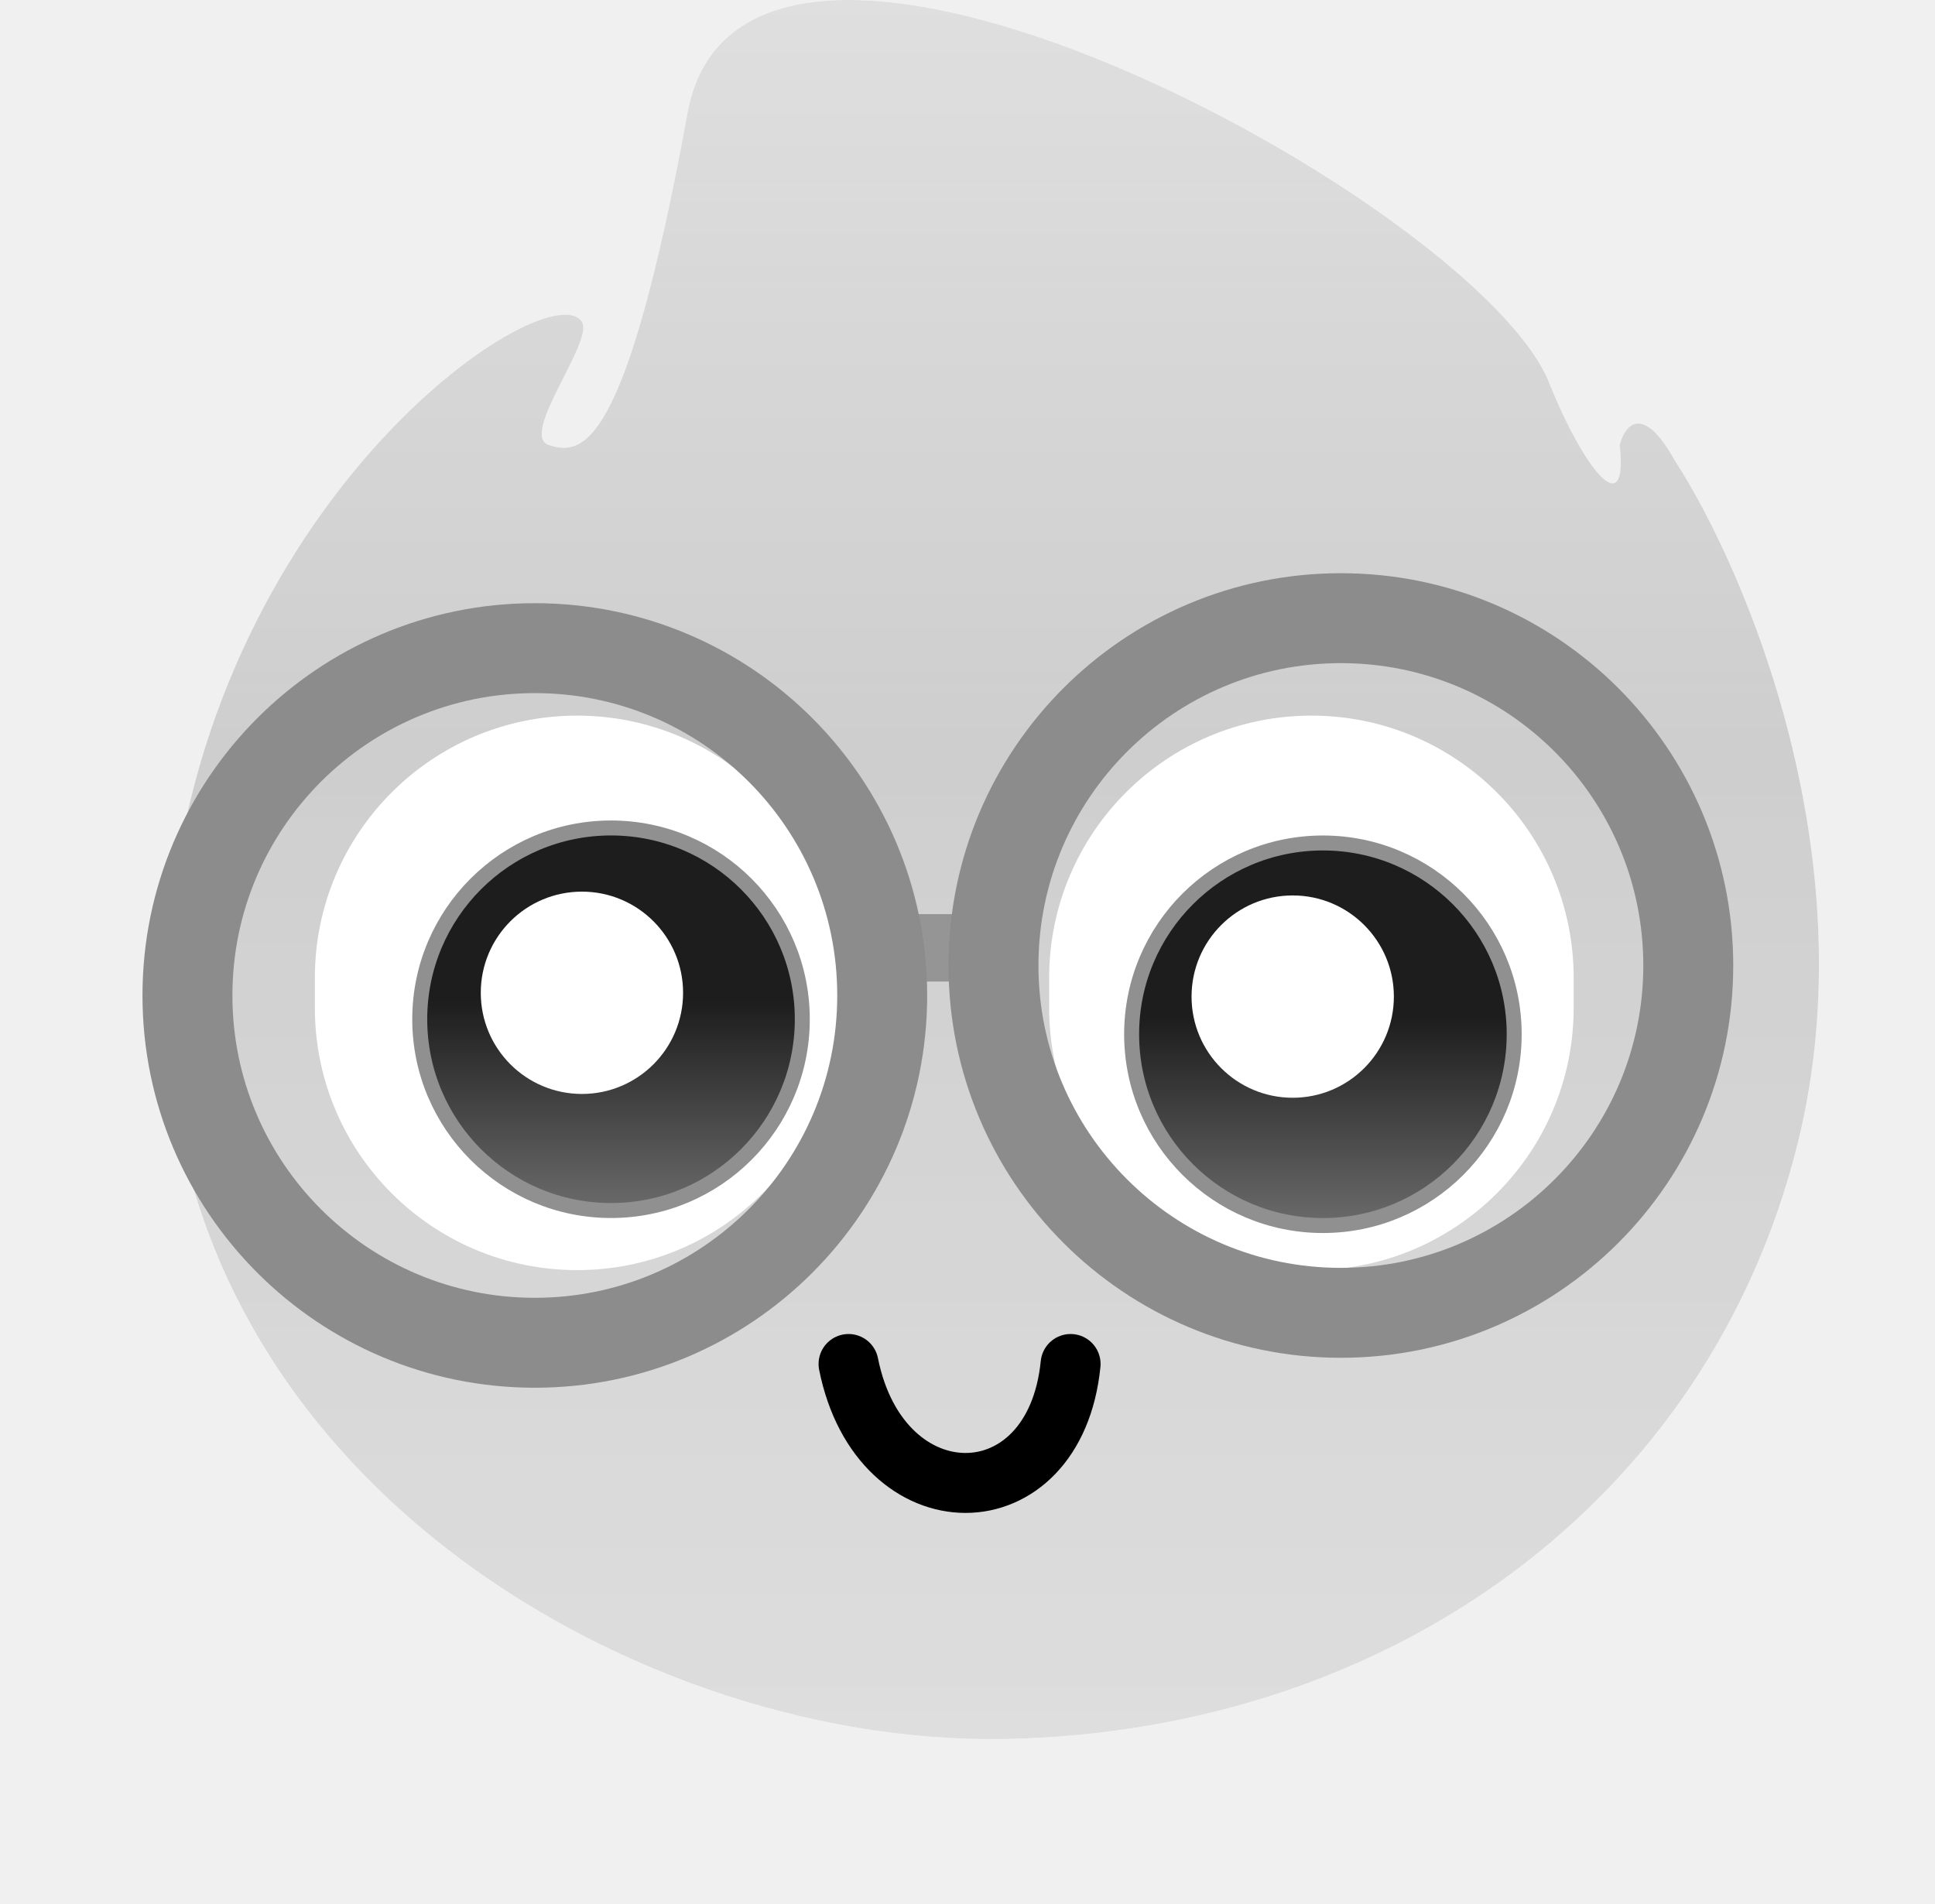
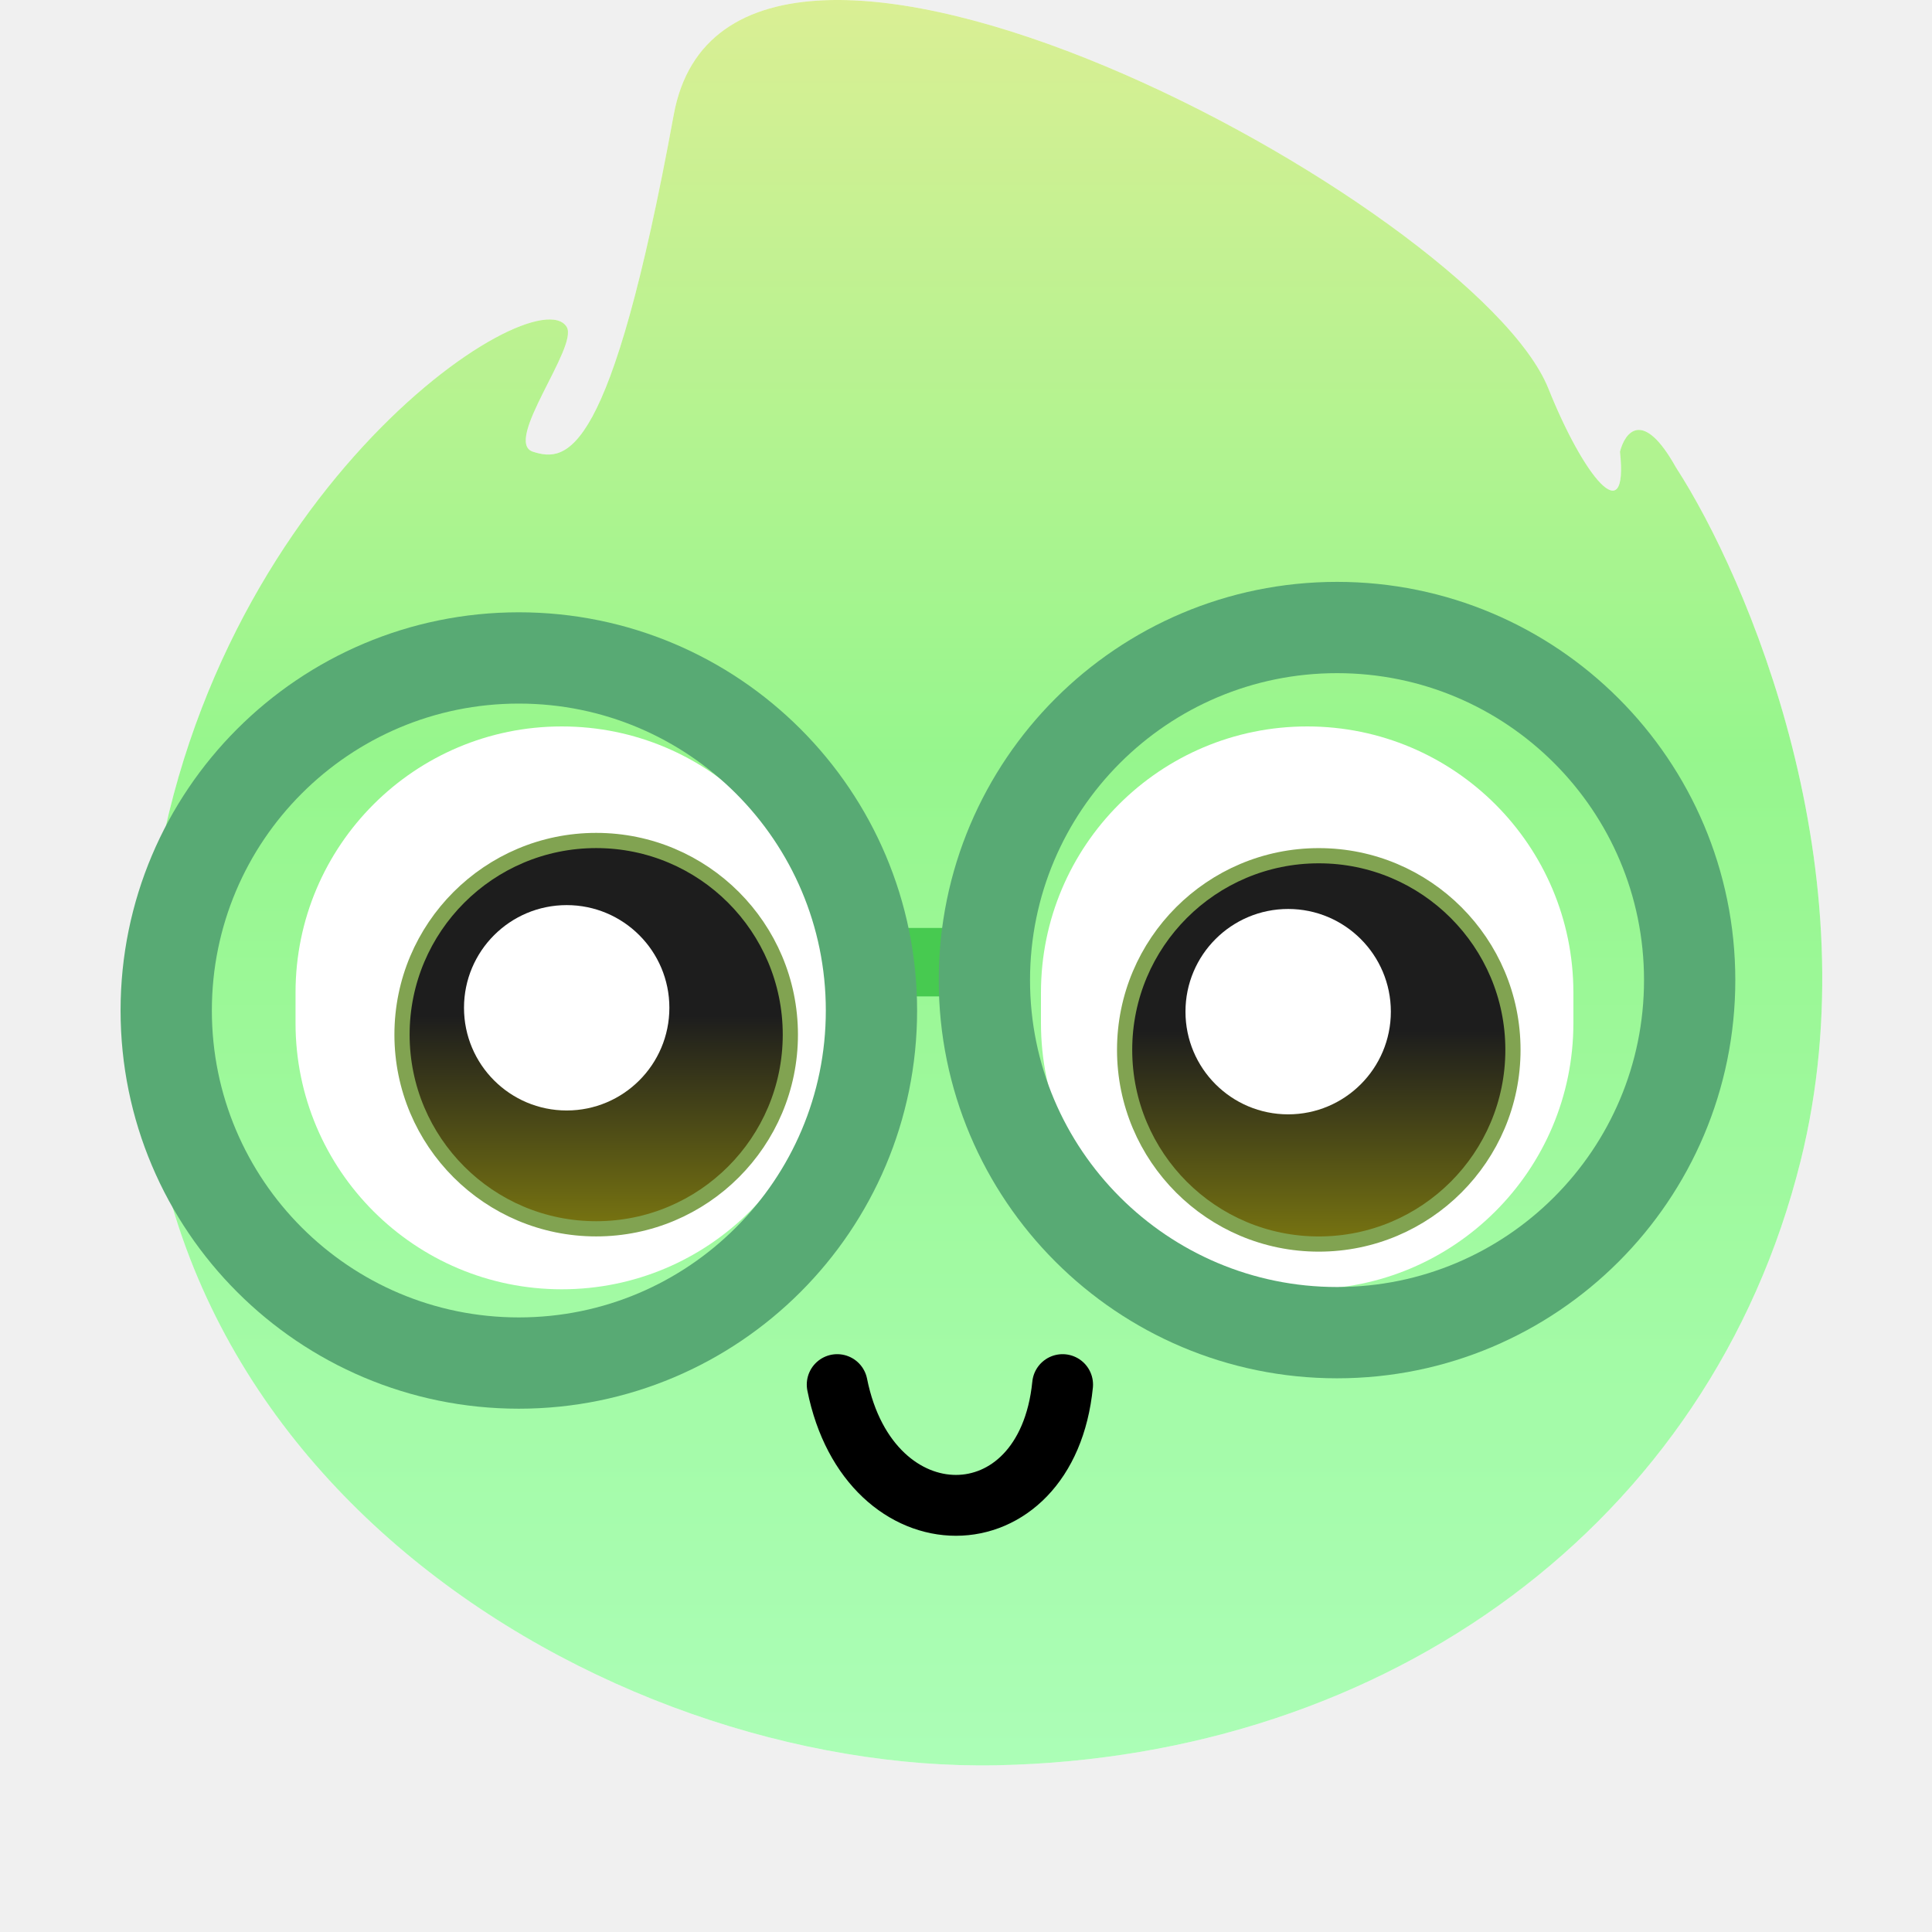
- <svg xmlns="http://www.w3.org/2000/svg" width="61" height="60" viewBox="0 0 61 60" fill="none">
-   <path d="M56.668 36.06C58.911 27.054 55.022 17.943 52.796 14.513C51.77 12.673 51.211 13.424 51.061 14.029C51.328 16.531 49.925 14.787 48.838 12.07C46.56 6.376 23.444 -6.119 21.673 3.566C19.713 14.278 18.35 14.364 17.303 14.029C16.358 13.727 18.72 10.771 18.35 10.155C17.375 8.532 6.79 15.428 5.374 28.842C3.605 45.589 19.552 55.064 31.701 54.822C43.851 54.58 53.864 47.317 56.668 36.06Z" fill="white" />
-   <path d="M56.668 36.06C58.911 27.054 55.022 17.943 52.796 14.513C51.77 12.673 51.211 13.424 51.061 14.029C51.328 16.531 49.925 14.787 48.838 12.07C46.56 6.376 23.444 -6.119 21.673 3.566C19.713 14.278 18.35 14.364 17.303 14.029C16.358 13.727 18.72 10.771 18.35 10.155C17.375 8.532 6.79 15.428 5.374 28.842C3.605 45.589 19.552 55.064 31.701 54.822C43.851 54.58 53.864 47.317 56.668 36.06Z" fill="url(#paint0_linear_2370_104511)" fill-opacity="0.82" />
-   <path d="M26.75 43C27.75 48 33.25 48 33.75 43" stroke="black" stroke-width="1.89" stroke-linecap="round" />
-   <path d="M18.193 22.56C22.759 22.56 26.461 26.261 26.461 30.827V31.773C26.461 36.339 22.759 40.04 18.193 40.04C13.627 40.04 9.926 36.339 9.926 31.773V30.827C9.926 26.261 13.627 22.56 18.193 22.56Z" fill="white" />
-   <circle cx="19.262" cy="32.132" r="6.03" fill="url(#paint1_linear_2370_104511)" stroke="#81A351" stroke-width="0.472" />
-   <circle cx="18.345" cy="31.298" r="3.189" fill="white" />
-   <path d="M41.342 22.56C45.908 22.56 49.609 26.261 49.609 30.827V31.773C49.609 36.339 45.908 40.04 41.342 40.04C36.776 40.04 33.074 36.339 33.074 31.773V30.827C33.074 26.261 36.776 22.56 41.342 22.56Z" fill="white" />
-   <circle cx="41.704" cy="32.605" r="6.03" fill="url(#paint2_linear_2370_104511)" stroke="#81A351" stroke-width="0.472" />
-   <circle cx="40.752" cy="31.418" r="3.189" fill="white" />
-   <rect x="27.68" y="28.818" width="3.543" height="2.126" fill="#47CA50" />
-   <path d="M16.86 20.433C22.908 20.433 27.811 25.335 27.811 31.382C27.811 37.429 22.909 42.331 16.86 42.331C10.812 42.331 5.909 37.429 5.909 31.382C5.909 25.335 10.812 20.433 16.86 20.433Z" stroke="#58AA74" stroke-width="2.835" />
-   <path d="M42.27 19.488C48.319 19.488 53.221 24.391 53.222 30.438C53.222 36.484 48.319 41.387 42.27 41.387C36.222 41.387 31.319 36.484 31.319 30.438C31.32 24.391 36.222 19.488 42.27 19.488Z" stroke="#58AA74" stroke-width="2.835" />
-   <rect x="0.75" width="60" height="60" fill="black" style="mix-blend-mode:saturation" />
+ <svg xmlns="http://www.w3.org/2000/svg" width="60" height="60" viewBox="0 0 60 60" fill="none">
+   <path d="M55.918 36.06C58.161 27.054 54.271 17.943 52.046 14.513C51.019 12.673 50.461 13.424 50.31 14.029C50.578 16.531 49.175 14.787 48.088 12.07C45.81 6.376 22.694 -6.119 20.923 3.566C18.963 14.278 17.6 14.364 16.552 14.029C15.608 13.727 17.97 10.771 17.6 10.155C16.625 8.532 6.04 15.428 4.623 28.842C2.854 45.589 18.802 55.064 30.951 54.822C43.101 54.58 53.114 47.317 55.918 36.06Z" fill="white" />
+   <path d="M55.918 36.06C58.161 27.054 54.271 17.943 52.046 14.513C51.019 12.673 50.461 13.424 50.31 14.029C50.578 16.531 49.175 14.787 48.088 12.07C45.81 6.376 22.694 -6.119 20.923 3.566C18.963 14.278 17.6 14.364 16.552 14.029C15.608 13.727 17.97 10.771 17.6 10.155C16.625 8.532 6.04 15.428 4.623 28.842C2.854 45.589 18.802 55.064 30.951 54.822C43.101 54.58 53.114 47.317 55.918 36.06Z" fill="url(#paint0_linear_1118_32355)" fill-opacity="0.82" />
+   <path d="M26 43C27 48 32.5 48 33 43" stroke="black" stroke-width="1.89" stroke-linecap="round" />
+   <path d="M17.446 22.56C22.012 22.56 25.713 26.261 25.713 30.827V31.773C25.713 36.339 22.012 40.04 17.446 40.04C12.88 40.04 9.178 36.339 9.178 31.773V30.827C9.178 26.261 12.88 22.56 17.446 22.56Z" fill="white" />
+   <circle cx="18.515" cy="32.132" r="6.03" fill="url(#paint1_linear_1118_32355)" stroke="#81A351" stroke-width="0.472" />
+   <circle cx="17.599" cy="31.298" r="3.189" fill="white" />
+   <path d="M40.595 22.56C45.161 22.56 48.863 26.261 48.863 30.827V31.773C48.863 36.339 45.161 40.04 40.595 40.04C36.029 40.04 32.328 36.339 32.328 31.773V30.827C32.328 26.261 36.029 22.56 40.595 22.56Z" fill="white" />
+   <circle cx="40.956" cy="32.605" r="6.03" fill="url(#paint2_linear_1118_32355)" stroke="#81A351" stroke-width="0.472" />
+   <circle cx="40.005" cy="31.418" r="3.189" fill="white" />
+   <rect x="26.929" y="28.818" width="3.543" height="2.126" fill="#47CA50" />
+   <path d="M16.113 20.433C22.161 20.433 27.064 25.335 27.064 31.382C27.064 37.429 22.161 42.331 16.113 42.331C10.065 42.331 5.162 37.429 5.162 31.382C5.162 25.335 10.065 20.433 16.113 20.433Z" stroke="#58AA74" stroke-width="2.835" />
+   <path d="M41.523 19.488C47.571 19.488 52.474 24.391 52.474 30.438C52.474 36.484 47.571 41.387 41.523 41.387C35.474 41.387 30.571 36.484 30.571 30.438C30.572 24.391 35.474 19.488 41.523 19.488Z" stroke="#58AA74" stroke-width="2.835" />
  <defs>
-     <linearGradient id="paint0_linear_2370_104511" x1="31.357" y1="-12.873" x2="31.357" y2="68.386" gradientUnits="userSpaceOnUse">
+     <linearGradient id="paint0_linear_1118_32355" x1="30.607" y1="-12.873" x2="30.607" y2="68.386" gradientUnits="userSpaceOnUse">
      <stop stop-color="#FFE681" />
      <stop offset="0.446" stop-color="#7FF474" />
      <stop offset="0.904" stop-color="#9EFFB0" />
    </linearGradient>
-     <linearGradient id="paint1_linear_2370_104511" x1="18.967" y1="30.026" x2="18.967" y2="45.381" gradientUnits="userSpaceOnUse">
+     <linearGradient id="paint1_linear_1118_32355" x1="18.219" y1="30.026" x2="18.219" y2="45.381" gradientUnits="userSpaceOnUse">
      <stop offset="0.099" stop-color="#1D1D1D" />
      <stop offset="1" stop-color="#DCD503" />
    </linearGradient>
-     <linearGradient id="paint2_linear_2370_104511" x1="41.408" y1="30.5" x2="41.408" y2="45.854" gradientUnits="userSpaceOnUse">
+     <linearGradient id="paint2_linear_1118_32355" x1="40.66" y1="30.5" x2="40.66" y2="45.854" gradientUnits="userSpaceOnUse">
      <stop offset="0.099" stop-color="#1D1D1D" />
      <stop offset="1" stop-color="#DCD503" />
    </linearGradient>
  </defs>
</svg>
